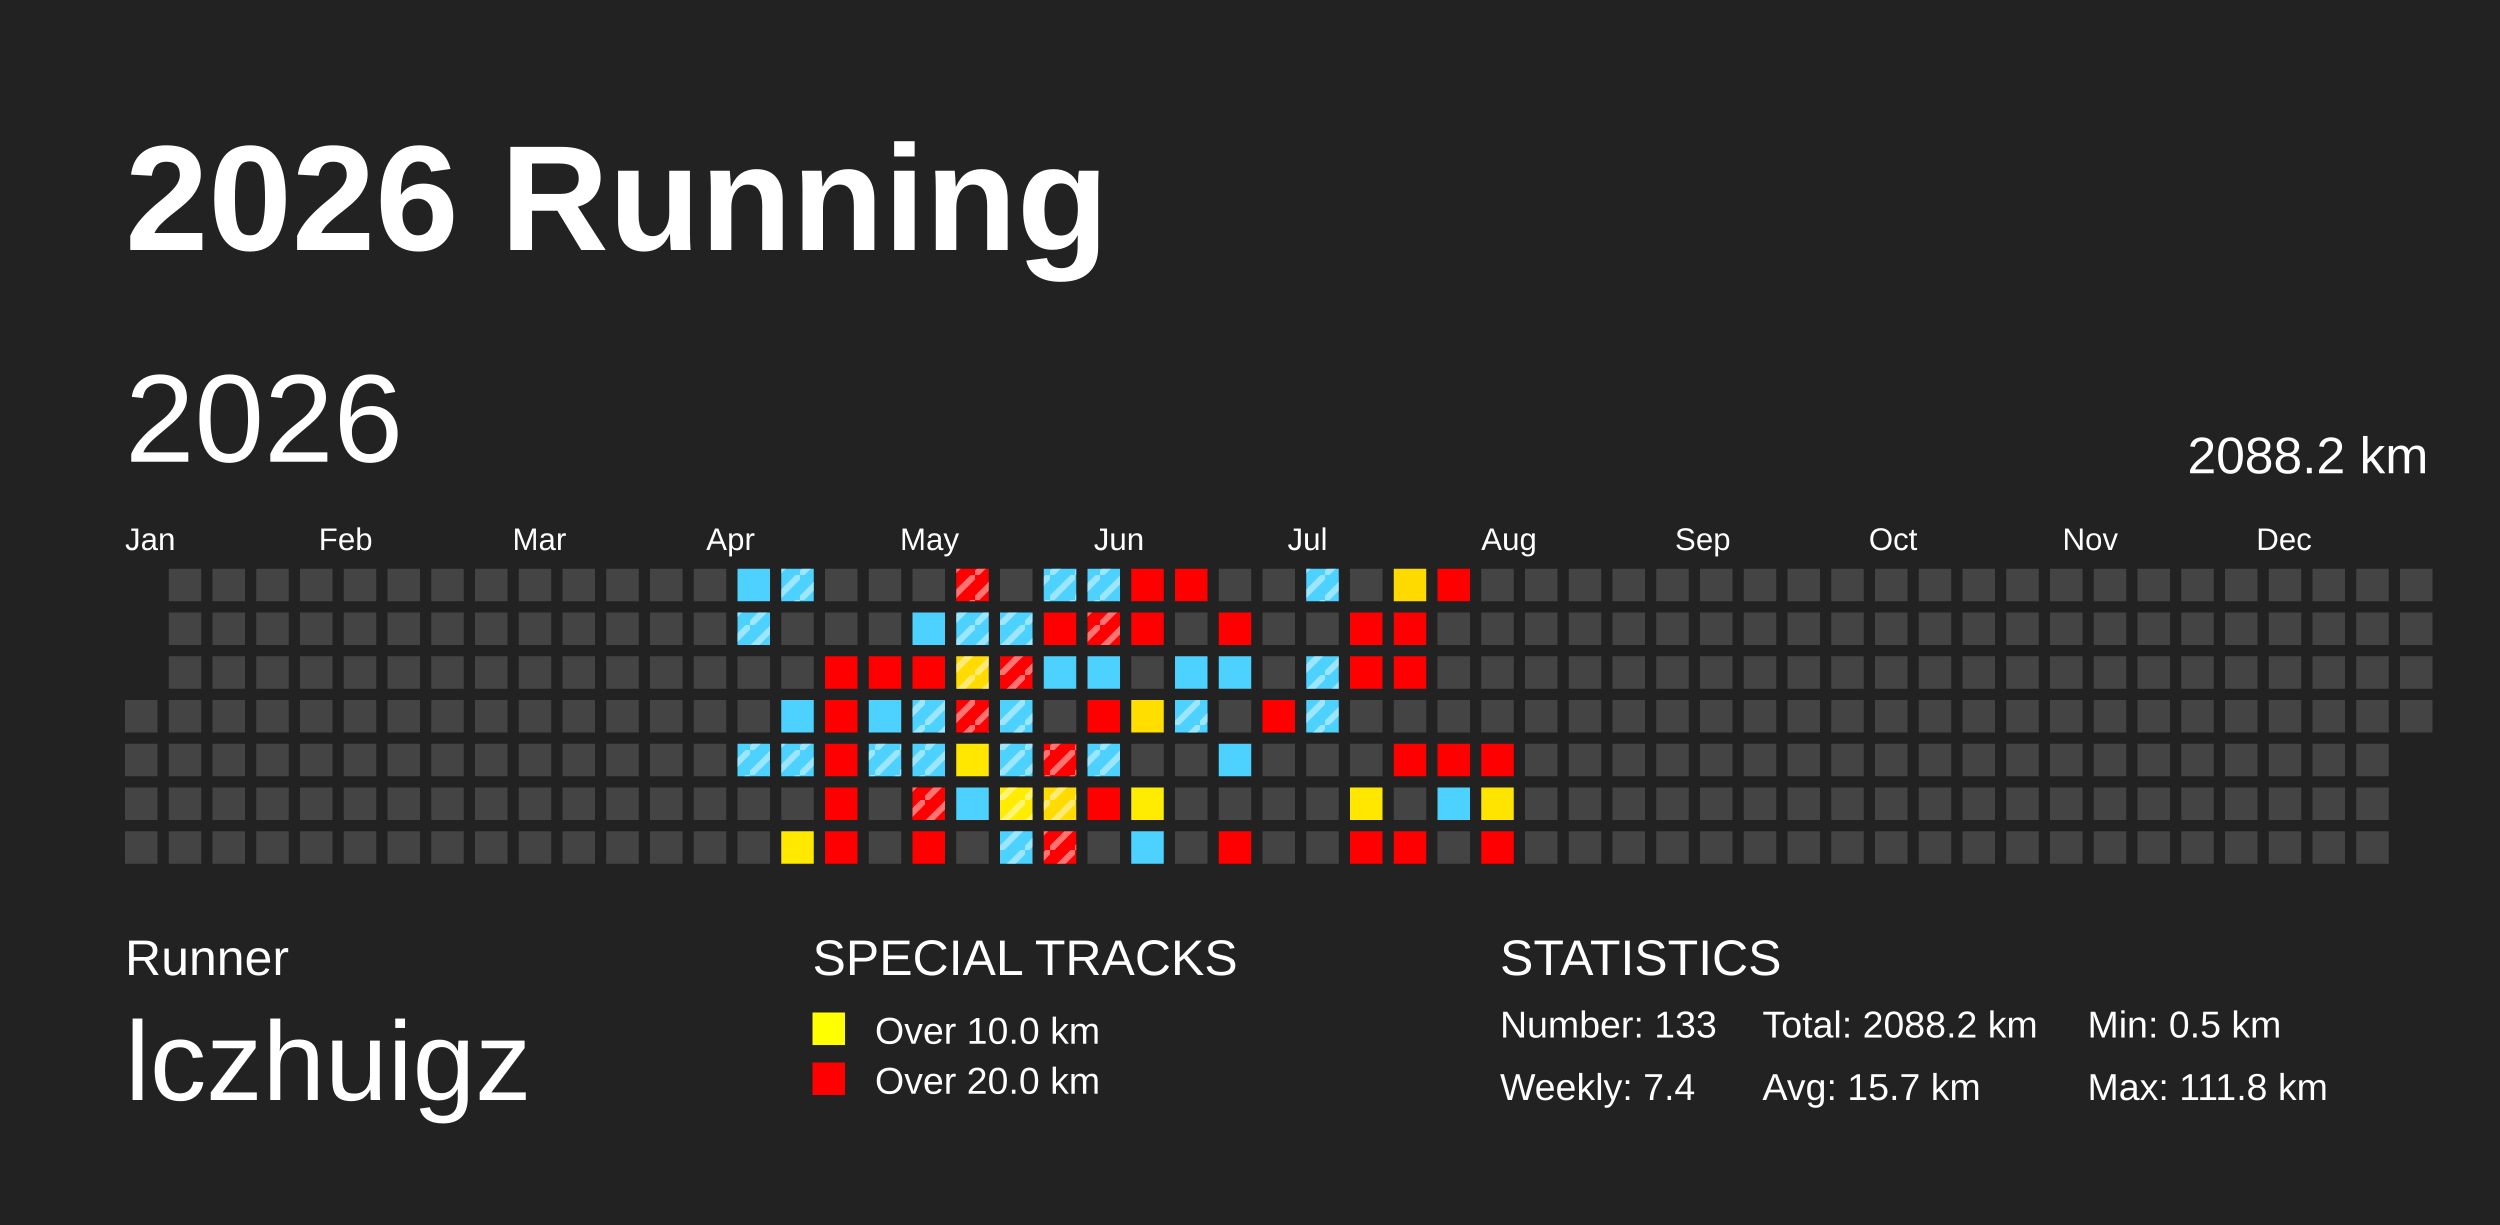
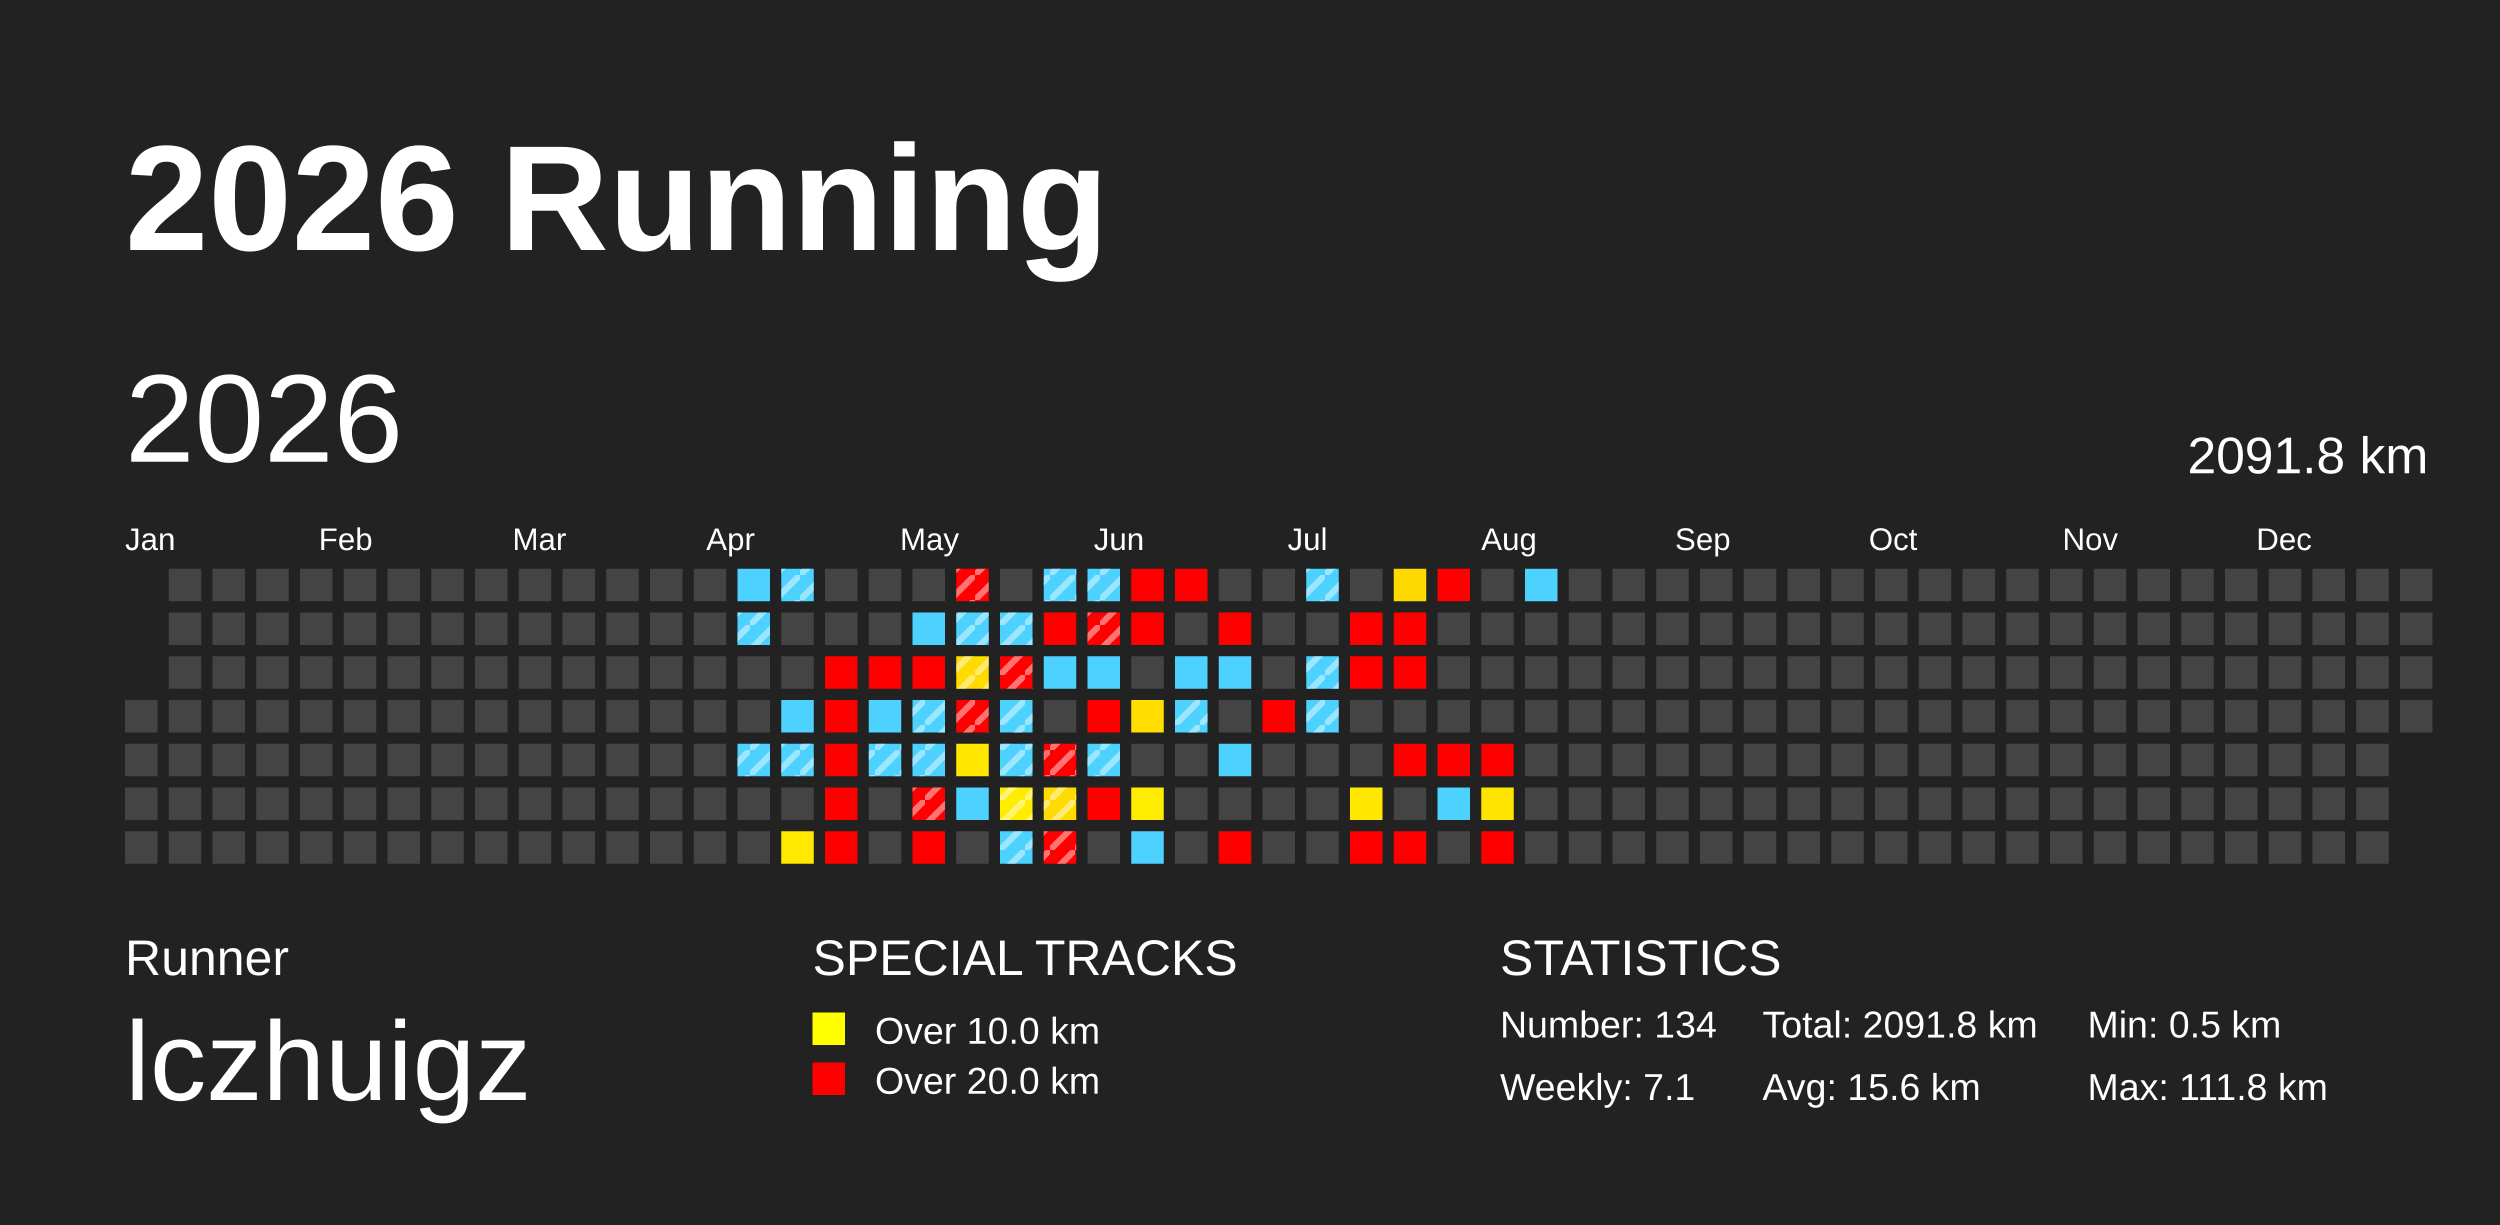
<svg xmlns="http://www.w3.org/2000/svg" baseProfile="full" height="98mm" version="1.1" viewBox="0,0,200,98" width="200mm">
  <defs>
    <pattern height="2" id="indoor-stripe" patternUnits="userSpaceOnUse" width="2">
      <line stroke="white" stroke-opacity="0.45" stroke-width="0.5" x1="0" x2="2" y1="2" y2="0" />
    </pattern>
  </defs>
  <rect fill="#222222" height="98" width="200" x="0" y="0" />
  <text fill="#FFFFFF" style="font-size:12px; font-family:Arial; font-weight:bold;" x="10" y="20">2026 Running</text>
  <text fill="#FFFFFF" style="font-size:4px; font-family:Arial" x="10" y="78">Runner</text>
  <text fill="#FFFFFF" style="font-size:9px; font-family:Arial" x="10" y="88">lczhuigz</text>
  <text fill="#FFFFFF" style="font-size:4px; font-family:Arial" x="65" y="78">SPECIAL TRACKS</text>
  <rect fill="yellow" height="2.6" width="2.6" x="65" y="81" />
  <text fill="#FFFFFF" style="font-size:3px; font-family:Arial" x="70" y="83.5">Over 10.0 km</text>
  <rect fill="red" height="2.6" width="2.6" x="65" y="85" />
  <text fill="#FFFFFF" style="font-size:3px; font-family:Arial" x="70" y="87.5">Over 20.0 km</text>
  <text fill="#FFFFFF" style="font-size:4px; font-family:Arial" x="120" y="78">STATISTICS</text>
-   <text fill="#FFFFFF" style="font-size:3px; font-family:Arial" x="120" y="83">Number: 133</text>
-   <text fill="#FFFFFF" style="font-size:3px; font-family:Arial" x="120" y="88">Weekly: 7.4</text>
-   <text fill="#FFFFFF" style="font-size:3px; font-family:Arial" x="141" y="83">Total: 2088.2 km</text>
-   <text fill="#FFFFFF" style="font-size:3px; font-family:Arial" x="141" y="88">Avg: 15.7 km</text>
+   <text fill="#FFFFFF" style="font-size:3px; font-family:Arial" x="120" y="83">Number: 134</text>
+   <text fill="#FFFFFF" style="font-size:3px; font-family:Arial" x="120" y="88">Weekly: 7.1</text>
+   <text fill="#FFFFFF" style="font-size:3px; font-family:Arial" x="141" y="83">Total: 2091.8 km</text>
+   <text fill="#FFFFFF" style="font-size:3px; font-family:Arial" x="141" y="88">Avg: 15.6 km</text>
  <text fill="#FFFFFF" style="font-size:3px; font-family:Arial" x="167" y="83">Min: 0.5 km</text>
  <text fill="#FFFFFF" style="font-size:3px; font-family:Arial" x="167" y="88">Max: 111.8 km</text>
  <text dominant-baseline="hanging" fill="#FFFFFF" style="font-size:10.0px; font-family:Arial;" x="10" y="30">2026</text>
-   <text dominant-baseline="hanging" fill="#FFFFFF" style="font-size:4.125px; font-family:Arial;" x="175" y="35">2088.2 km</text>
+   <text dominant-baseline="hanging" fill="#FFFFFF" style="font-size:4.125px; font-family:Arial;" x="175" y="35">2091.8 km</text>
  <text fill="#FFFFFF" style="font-size:2.5px; font-family:Arial" x="10.0" y="44">Jan</text>
  <text fill="#FFFFFF" style="font-size:2.5px; font-family:Arial" x="25.5" y="44">Feb</text>
  <text fill="#FFFFFF" style="font-size:2.5px; font-family:Arial" x="41.0" y="44">Mar</text>
  <text fill="#FFFFFF" style="font-size:2.5px; font-family:Arial" x="56.5" y="44">Apr</text>
  <text fill="#FFFFFF" style="font-size:2.5px; font-family:Arial" x="72.0" y="44">May</text>
  <text fill="#FFFFFF" style="font-size:2.5px; font-family:Arial" x="87.5" y="44">Jun</text>
  <text fill="#FFFFFF" style="font-size:2.5px; font-family:Arial" x="103.0" y="44">Jul</text>
  <text fill="#FFFFFF" style="font-size:2.5px; font-family:Arial" x="118.5" y="44">Aug</text>
  <text fill="#FFFFFF" style="font-size:2.5px; font-family:Arial" x="134.0" y="44">Sep</text>
  <text fill="#FFFFFF" style="font-size:2.5px; font-family:Arial" x="149.5" y="44">Oct</text>
  <text fill="#FFFFFF" style="font-size:2.5px; font-family:Arial" x="165.0" y="44">Nov</text>
  <text fill="#FFFFFF" style="font-size:2.5px; font-family:Arial" x="180.5" y="44">Dec</text>
  <rect fill="#444444" height="2.6" width="2.6" x="10.0" y="56.0" />
  <rect fill="#444444" height="2.6" width="2.6" x="10.0" y="59.5" />
  <rect fill="#444444" height="2.6" width="2.6" x="10.0" y="63.0" />
  <rect fill="#444444" height="2.6" width="2.6" x="10.0" y="66.5" />
  <rect fill="#444444" height="2.6" width="2.6" x="13.5" y="45.5" />
  <rect fill="#444444" height="2.6" width="2.6" x="13.5" y="49.0" />
  <rect fill="#444444" height="2.6" width="2.6" x="13.5" y="52.5" />
  <rect fill="#444444" height="2.6" width="2.6" x="13.5" y="56.0" />
  <rect fill="#444444" height="2.6" width="2.6" x="13.5" y="59.5" />
  <rect fill="#444444" height="2.6" width="2.6" x="13.5" y="63.0" />
  <rect fill="#444444" height="2.6" width="2.6" x="13.5" y="66.5" />
  <rect fill="#444444" height="2.6" width="2.6" x="17.0" y="45.5" />
  <rect fill="#444444" height="2.6" width="2.6" x="17.0" y="49.0" />
  <rect fill="#444444" height="2.6" width="2.6" x="17.0" y="52.5" />
  <rect fill="#444444" height="2.6" width="2.6" x="17.0" y="56.0" />
  <rect fill="#444444" height="2.6" width="2.6" x="17.0" y="59.5" />
  <rect fill="#444444" height="2.6" width="2.6" x="17.0" y="63.0" />
  <rect fill="#444444" height="2.6" width="2.6" x="17.0" y="66.5" />
  <rect fill="#444444" height="2.6" width="2.6" x="20.5" y="45.5" />
  <rect fill="#444444" height="2.6" width="2.6" x="20.5" y="49.0" />
  <rect fill="#444444" height="2.6" width="2.6" x="20.5" y="52.5" />
  <rect fill="#444444" height="2.6" width="2.6" x="20.5" y="56.0" />
  <rect fill="#444444" height="2.6" width="2.6" x="20.5" y="59.5" />
  <rect fill="#444444" height="2.6" width="2.6" x="20.5" y="63.0" />
  <rect fill="#444444" height="2.6" width="2.6" x="20.5" y="66.5" />
  <rect fill="#444444" height="2.6" width="2.6" x="24.0" y="45.5" />
  <rect fill="#444444" height="2.6" width="2.6" x="24.0" y="49.0" />
  <rect fill="#444444" height="2.6" width="2.6" x="24.0" y="52.5" />
  <rect fill="#444444" height="2.6" width="2.6" x="24.0" y="56.0" />
  <rect fill="#444444" height="2.6" width="2.6" x="24.0" y="59.5" />
  <rect fill="#444444" height="2.6" width="2.6" x="24.0" y="63.0" />
  <rect fill="#444444" height="2.6" width="2.6" x="24.0" y="66.5" />
  <rect fill="#444444" height="2.6" width="2.6" x="27.5" y="45.5" />
  <rect fill="#444444" height="2.6" width="2.6" x="27.5" y="49.0" />
  <rect fill="#444444" height="2.6" width="2.6" x="27.5" y="52.5" />
  <rect fill="#444444" height="2.6" width="2.6" x="27.5" y="56.0" />
  <rect fill="#444444" height="2.6" width="2.6" x="27.5" y="59.5" />
  <rect fill="#444444" height="2.6" width="2.6" x="27.5" y="63.0" />
  <rect fill="#444444" height="2.6" width="2.6" x="27.5" y="66.5" />
  <rect fill="#444444" height="2.6" width="2.6" x="31.0" y="45.5" />
  <rect fill="#444444" height="2.6" width="2.6" x="31.0" y="49.0" />
  <rect fill="#444444" height="2.6" width="2.6" x="31.0" y="52.5" />
  <rect fill="#444444" height="2.6" width="2.6" x="31.0" y="56.0" />
  <rect fill="#444444" height="2.6" width="2.6" x="31.0" y="59.5" />
  <rect fill="#444444" height="2.6" width="2.6" x="31.0" y="63.0" />
  <rect fill="#444444" height="2.6" width="2.6" x="31.0" y="66.5" />
  <rect fill="#444444" height="2.6" width="2.6" x="34.5" y="45.5" />
  <rect fill="#444444" height="2.6" width="2.6" x="34.5" y="49.0" />
  <rect fill="#444444" height="2.6" width="2.6" x="34.5" y="52.5" />
  <rect fill="#444444" height="2.6" width="2.6" x="34.5" y="56.0" />
  <rect fill="#444444" height="2.6" width="2.6" x="34.5" y="59.5" />
  <rect fill="#444444" height="2.6" width="2.6" x="34.5" y="63.0" />
  <rect fill="#444444" height="2.6" width="2.6" x="34.5" y="66.5" />
  <rect fill="#444444" height="2.6" width="2.6" x="38.0" y="45.5" />
  <rect fill="#444444" height="2.6" width="2.6" x="38.0" y="49.0" />
  <rect fill="#444444" height="2.6" width="2.6" x="38.0" y="52.5" />
  <rect fill="#444444" height="2.6" width="2.6" x="38.0" y="56.0" />
  <rect fill="#444444" height="2.6" width="2.6" x="38.0" y="59.5" />
  <rect fill="#444444" height="2.6" width="2.6" x="38.0" y="63.0" />
  <rect fill="#444444" height="2.6" width="2.6" x="38.0" y="66.5" />
  <rect fill="#444444" height="2.6" width="2.6" x="41.5" y="45.5" />
  <rect fill="#444444" height="2.6" width="2.6" x="41.5" y="49.0" />
  <rect fill="#444444" height="2.6" width="2.6" x="41.5" y="52.5" />
  <rect fill="#444444" height="2.6" width="2.6" x="41.5" y="56.0" />
  <rect fill="#444444" height="2.6" width="2.6" x="41.5" y="59.5" />
  <rect fill="#444444" height="2.6" width="2.6" x="41.5" y="63.0" />
  <rect fill="#444444" height="2.6" width="2.6" x="41.5" y="66.5" />
  <rect fill="#444444" height="2.6" width="2.6" x="45.0" y="45.5" />
  <rect fill="#444444" height="2.6" width="2.6" x="45.0" y="49.0" />
  <rect fill="#444444" height="2.6" width="2.6" x="45.0" y="52.5" />
  <rect fill="#444444" height="2.6" width="2.6" x="45.0" y="56.0" />
  <rect fill="#444444" height="2.6" width="2.6" x="45.0" y="59.5" />
  <rect fill="#444444" height="2.6" width="2.6" x="45.0" y="63.0" />
  <rect fill="#444444" height="2.6" width="2.6" x="45.0" y="66.5" />
  <rect fill="#444444" height="2.6" width="2.6" x="48.5" y="45.5" />
  <rect fill="#444444" height="2.6" width="2.6" x="48.5" y="49.0" />
  <rect fill="#444444" height="2.6" width="2.6" x="48.5" y="52.5" />
  <rect fill="#444444" height="2.6" width="2.6" x="48.5" y="56.0" />
  <rect fill="#444444" height="2.6" width="2.6" x="48.5" y="59.5" />
  <rect fill="#444444" height="2.6" width="2.6" x="48.5" y="63.0" />
  <rect fill="#444444" height="2.6" width="2.6" x="48.5" y="66.5" />
  <rect fill="#444444" height="2.6" width="2.6" x="52.0" y="45.5" />
  <rect fill="#444444" height="2.6" width="2.6" x="52.0" y="49.0" />
  <rect fill="#444444" height="2.6" width="2.6" x="52.0" y="52.5" />
  <rect fill="#444444" height="2.6" width="2.6" x="52.0" y="56.0" />
  <rect fill="#444444" height="2.6" width="2.6" x="52.0" y="59.5" />
  <rect fill="#444444" height="2.6" width="2.6" x="52.0" y="63.0" />
  <rect fill="#444444" height="2.6" width="2.6" x="52.0" y="66.5" />
  <rect fill="#444444" height="2.6" width="2.6" x="55.5" y="45.5" />
  <rect fill="#444444" height="2.6" width="2.6" x="55.5" y="49.0" />
  <rect fill="#444444" height="2.6" width="2.6" x="55.5" y="52.5" />
  <rect fill="#444444" height="2.6" width="2.6" x="55.5" y="56.0" />
  <rect fill="#444444" height="2.6" width="2.6" x="55.5" y="59.5" />
  <rect fill="#444444" height="2.6" width="2.6" x="55.5" y="63.0" />
  <rect fill="#444444" height="2.6" width="2.6" x="55.5" y="66.5" />
  <rect fill="#4dd2ff" height="2.6" width="2.6" x="59.0" y="45.5" />
  <rect fill="#4dd2ff" height="2.6" width="2.6" x="59.0" y="49.0" />
  <rect fill="url(#indoor-stripe)" height="2.6" style="pointer-events: none;" width="2.6" x="59.0" y="49.0" />
  <rect fill="#444444" height="2.6" width="2.6" x="59.0" y="52.5" />
  <rect fill="#444444" height="2.6" width="2.6" x="59.0" y="56.0" />
  <rect fill="#4dd2ff" height="2.6" width="2.6" x="59.0" y="59.5" />
  <rect fill="url(#indoor-stripe)" height="2.6" style="pointer-events: none;" width="2.6" x="59.0" y="59.5" />
  <rect fill="#444444" height="2.6" width="2.6" x="59.0" y="63.0" />
  <rect fill="#444444" height="2.6" width="2.6" x="59.0" y="66.5" />
  <rect fill="#4dd2ff" height="2.6" width="2.6" x="62.5" y="45.5" />
  <rect fill="url(#indoor-stripe)" height="2.6" style="pointer-events: none;" width="2.6" x="62.5" y="45.5" />
  <rect fill="#444444" height="2.6" width="2.6" x="62.5" y="49.0" />
  <rect fill="#444444" height="2.6" width="2.6" x="62.5" y="52.5" />
  <rect fill="#4dd2ff" height="2.6" width="2.6" x="62.5" y="56.0" />
  <rect fill="#4dd2ff" height="2.6" width="2.6" x="62.5" y="59.5" />
  <rect fill="url(#indoor-stripe)" height="2.6" style="pointer-events: none;" width="2.6" x="62.5" y="59.5" />
  <rect fill="#444444" height="2.6" width="2.6" x="62.5" y="63.0" />
  <rect fill="#ffe900" height="2.6" width="2.6" x="62.5" y="66.5" />
  <rect fill="#444444" height="2.6" width="2.6" x="66.0" y="45.5" />
  <rect fill="#444444" height="2.6" width="2.6" x="66.0" y="49.0" />
  <rect fill="red" height="2.6" width="2.6" x="66.0" y="52.5" />
  <rect fill="red" height="2.6" width="2.6" x="66.0" y="56.0" />
  <rect fill="red" height="2.6" width="2.6" x="66.0" y="59.5" />
  <rect fill="red" height="2.6" width="2.6" x="66.0" y="63.0" />
  <rect fill="red" height="2.6" width="2.6" x="66.0" y="66.5" />
  <rect fill="#444444" height="2.6" width="2.6" x="69.5" y="45.5" />
  <rect fill="#444444" height="2.6" width="2.6" x="69.5" y="49.0" />
  <rect fill="red" height="2.6" width="2.6" x="69.5" y="52.5" />
  <rect fill="#4dd2ff" height="2.6" width="2.6" x="69.5" y="56.0" />
  <rect fill="#4dd2ff" height="2.6" width="2.6" x="69.5" y="59.5" />
  <rect fill="url(#indoor-stripe)" height="2.6" style="pointer-events: none;" width="2.6" x="69.5" y="59.5" />
  <rect fill="#444444" height="2.6" width="2.6" x="69.5" y="63.0" />
  <rect fill="#444444" height="2.6" width="2.6" x="69.5" y="66.5" />
  <rect fill="#444444" height="2.6" width="2.6" x="73.0" y="45.5" />
  <rect fill="#4dd2ff" height="2.6" width="2.6" x="73.0" y="49.0" />
  <rect fill="red" height="2.6" width="2.6" x="73.0" y="52.5" />
  <rect fill="#4dd2ff" height="2.6" width="2.6" x="73.0" y="56.0" />
  <rect fill="url(#indoor-stripe)" height="2.6" style="pointer-events: none;" width="2.6" x="73.0" y="56.0" />
  <rect fill="#4dd2ff" height="2.6" width="2.6" x="73.0" y="59.5" />
  <rect fill="url(#indoor-stripe)" height="2.6" style="pointer-events: none;" width="2.6" x="73.0" y="59.5" />
  <rect fill="red" height="2.6" width="2.6" x="73.0" y="63.0" />
  <rect fill="url(#indoor-stripe)" height="2.6" style="pointer-events: none;" width="2.6" x="73.0" y="63.0" />
  <rect fill="red" height="2.6" width="2.6" x="73.0" y="66.5" />
  <rect fill="red" height="2.6" width="2.6" x="76.5" y="45.5" />
  <rect fill="url(#indoor-stripe)" height="2.6" style="pointer-events: none;" width="2.6" x="76.5" y="45.5" />
  <rect fill="#4dd2ff" height="2.6" width="2.6" x="76.5" y="49.0" />
  <rect fill="url(#indoor-stripe)" height="2.6" style="pointer-events: none;" width="2.6" x="76.5" y="49.0" />
  <rect fill="#ffdb00" height="2.6" width="2.6" x="76.5" y="52.5" />
  <rect fill="url(#indoor-stripe)" height="2.6" style="pointer-events: none;" width="2.6" x="76.5" y="52.5" />
  <rect fill="red" height="2.6" width="2.6" x="76.5" y="56.0" />
  <rect fill="url(#indoor-stripe)" height="2.6" style="pointer-events: none;" width="2.6" x="76.5" y="56.0" />
  <rect fill="#ffe700" height="2.6" width="2.6" x="76.5" y="59.5" />
  <rect fill="#4dd2ff" height="2.6" width="2.6" x="76.5" y="63.0" />
  <rect fill="#444444" height="2.6" width="2.6" x="76.5" y="66.5" />
  <rect fill="#444444" height="2.6" width="2.6" x="80.0" y="45.5" />
  <rect fill="#4dd2ff" height="2.6" width="2.6" x="80.0" y="49.0" />
  <rect fill="url(#indoor-stripe)" height="2.6" style="pointer-events: none;" width="2.6" x="80.0" y="49.0" />
  <rect fill="red" height="2.6" width="2.6" x="80.0" y="52.5" />
  <rect fill="url(#indoor-stripe)" height="2.6" style="pointer-events: none;" width="2.6" x="80.0" y="52.5" />
  <rect fill="#4dd2ff" height="2.6" width="2.6" x="80.0" y="56.0" />
  <rect fill="url(#indoor-stripe)" height="2.6" style="pointer-events: none;" width="2.6" x="80.0" y="56.0" />
  <rect fill="#4dd2ff" height="2.6" width="2.6" x="80.0" y="59.5" />
  <rect fill="url(#indoor-stripe)" height="2.6" style="pointer-events: none;" width="2.6" x="80.0" y="59.5" />
  <rect fill="#ffec00" height="2.6" width="2.6" x="80.0" y="63.0" />
  <rect fill="url(#indoor-stripe)" height="2.6" style="pointer-events: none;" width="2.6" x="80.0" y="63.0" />
  <rect fill="#4dd2ff" height="2.6" width="2.6" x="80.0" y="66.5" />
  <rect fill="url(#indoor-stripe)" height="2.6" style="pointer-events: none;" width="2.6" x="80.0" y="66.5" />
  <rect fill="#4dd2ff" height="2.6" width="2.6" x="83.5" y="45.5" />
  <rect fill="url(#indoor-stripe)" height="2.6" style="pointer-events: none;" width="2.6" x="83.5" y="45.5" />
  <rect fill="red" height="2.6" width="2.6" x="83.5" y="49.0" />
  <rect fill="#4dd2ff" height="2.6" width="2.6" x="83.5" y="52.5" />
  <rect fill="#444444" height="2.6" width="2.6" x="83.5" y="56.0" />
  <rect fill="red" height="2.6" width="2.6" x="83.5" y="59.5" />
  <rect fill="url(#indoor-stripe)" height="2.6" style="pointer-events: none;" width="2.6" x="83.5" y="59.5" />
  <rect fill="#ffdb00" height="2.6" width="2.6" x="83.5" y="63.0" />
  <rect fill="url(#indoor-stripe)" height="2.6" style="pointer-events: none;" width="2.6" x="83.5" y="63.0" />
  <rect fill="red" height="2.6" width="2.6" x="83.5" y="66.5" />
  <rect fill="url(#indoor-stripe)" height="2.6" style="pointer-events: none;" width="2.6" x="83.5" y="66.5" />
  <rect fill="#4dd2ff" height="2.6" width="2.6" x="87.0" y="45.5" />
  <rect fill="url(#indoor-stripe)" height="2.6" style="pointer-events: none;" width="2.6" x="87.0" y="45.5" />
  <rect fill="red" height="2.6" width="2.6" x="87.0" y="49.0" />
  <rect fill="url(#indoor-stripe)" height="2.6" style="pointer-events: none;" width="2.6" x="87.0" y="49.0" />
  <rect fill="#4dd2ff" height="2.6" width="2.6" x="87.0" y="52.5" />
  <rect fill="red" height="2.6" width="2.6" x="87.0" y="56.0" />
  <rect fill="#4dd2ff" height="2.6" width="2.6" x="87.0" y="59.5" />
  <rect fill="url(#indoor-stripe)" height="2.6" style="pointer-events: none;" width="2.6" x="87.0" y="59.5" />
  <rect fill="red" height="2.6" width="2.6" x="87.0" y="63.0" />
  <rect fill="#444444" height="2.6" width="2.6" x="87.0" y="66.5" />
  <rect fill="red" height="2.6" width="2.6" x="90.5" y="45.5" />
  <rect fill="red" height="2.6" width="2.6" x="90.5" y="49.0" />
  <rect fill="#444444" height="2.6" width="2.6" x="90.5" y="52.5" />
  <rect fill="#ffde00" height="2.6" width="2.6" x="90.5" y="56.0" />
  <rect fill="#444444" height="2.6" width="2.6" x="90.5" y="59.5" />
  <rect fill="#ffec00" height="2.6" width="2.6" x="90.5" y="63.0" />
  <rect fill="#4dd2ff" height="2.6" width="2.6" x="90.5" y="66.5" />
  <rect fill="red" height="2.6" width="2.6" x="94.0" y="45.5" />
  <rect fill="#444444" height="2.6" width="2.6" x="94.0" y="49.0" />
  <rect fill="#4dd2ff" height="2.6" width="2.6" x="94.0" y="52.5" />
  <rect fill="#4dd2ff" height="2.6" width="2.6" x="94.0" y="56.0" />
  <rect fill="url(#indoor-stripe)" height="2.6" style="pointer-events: none;" width="2.6" x="94.0" y="56.0" />
  <rect fill="#444444" height="2.6" width="2.6" x="94.0" y="59.5" />
  <rect fill="#444444" height="2.6" width="2.6" x="94.0" y="63.0" />
  <rect fill="#444444" height="2.6" width="2.6" x="94.0" y="66.5" />
  <rect fill="#444444" height="2.6" width="2.6" x="97.5" y="45.5" />
  <rect fill="red" height="2.6" width="2.6" x="97.5" y="49.0" />
  <rect fill="#4dd2ff" height="2.6" width="2.6" x="97.5" y="52.5" />
  <rect fill="#444444" height="2.6" width="2.6" x="97.5" y="56.0" />
  <rect fill="#4dd2ff" height="2.6" width="2.6" x="97.5" y="59.5" />
  <rect fill="#444444" height="2.6" width="2.6" x="97.5" y="63.0" />
  <rect fill="red" height="2.6" width="2.6" x="97.5" y="66.5" />
  <rect fill="#444444" height="2.6" width="2.6" x="101.0" y="45.5" />
  <rect fill="#444444" height="2.6" width="2.6" x="101.0" y="49.0" />
  <rect fill="#444444" height="2.6" width="2.6" x="101.0" y="52.5" />
  <rect fill="red" height="2.6" width="2.6" x="101.0" y="56.0" />
  <rect fill="#444444" height="2.6" width="2.6" x="101.0" y="59.5" />
  <rect fill="#444444" height="2.6" width="2.6" x="101.0" y="63.0" />
  <rect fill="#444444" height="2.6" width="2.6" x="101.0" y="66.5" />
  <rect fill="#4dd2ff" height="2.6" width="2.6" x="104.5" y="45.5" />
  <rect fill="url(#indoor-stripe)" height="2.6" style="pointer-events: none;" width="2.6" x="104.5" y="45.5" />
  <rect fill="#444444" height="2.6" width="2.6" x="104.5" y="49.0" />
  <rect fill="#4dd2ff" height="2.6" width="2.6" x="104.5" y="52.5" />
  <rect fill="url(#indoor-stripe)" height="2.6" style="pointer-events: none;" width="2.6" x="104.5" y="52.5" />
  <rect fill="#4dd2ff" height="2.6" width="2.6" x="104.5" y="56.0" />
  <rect fill="url(#indoor-stripe)" height="2.6" style="pointer-events: none;" width="2.6" x="104.5" y="56.0" />
  <rect fill="#444444" height="2.6" width="2.6" x="104.5" y="59.5" />
  <rect fill="#444444" height="2.6" width="2.6" x="104.5" y="63.0" />
  <rect fill="#444444" height="2.6" width="2.6" x="104.5" y="66.5" />
  <rect fill="#444444" height="2.6" width="2.6" x="108.0" y="45.5" />
  <rect fill="red" height="2.6" width="2.6" x="108.0" y="49.0" />
  <rect fill="red" height="2.6" width="2.6" x="108.0" y="52.5" />
  <rect fill="#444444" height="2.6" width="2.6" x="108.0" y="56.0" />
  <rect fill="#444444" height="2.6" width="2.6" x="108.0" y="59.5" />
  <rect fill="#ffe700" height="2.6" width="2.6" x="108.0" y="63.0" />
  <rect fill="red" height="2.6" width="2.6" x="108.0" y="66.5" />
  <rect fill="#ffda00" height="2.6" width="2.6" x="111.5" y="45.5" />
  <rect fill="red" height="2.6" width="2.6" x="111.5" y="49.0" />
  <rect fill="red" height="2.6" width="2.6" x="111.5" y="52.5" />
  <rect fill="#444444" height="2.6" width="2.6" x="111.5" y="56.0" />
  <rect fill="red" height="2.6" width="2.6" x="111.5" y="59.5" />
  <rect fill="#444444" height="2.6" width="2.6" x="111.5" y="63.0" />
  <rect fill="red" height="2.6" width="2.6" x="111.5" y="66.5" />
  <rect fill="red" height="2.6" width="2.6" x="115.0" y="45.5" />
  <rect fill="#444444" height="2.6" width="2.6" x="115.0" y="49.0" />
  <rect fill="#444444" height="2.6" width="2.6" x="115.0" y="52.5" />
  <rect fill="#444444" height="2.6" width="2.6" x="115.0" y="56.0" />
  <rect fill="red" height="2.6" width="2.6" x="115.0" y="59.5" />
  <rect fill="#4dd2ff" height="2.6" width="2.6" x="115.0" y="63.0" />
  <rect fill="#444444" height="2.6" width="2.6" x="115.0" y="66.5" />
  <rect fill="#444444" height="2.6" width="2.6" x="118.5" y="45.5" />
  <rect fill="#444444" height="2.6" width="2.6" x="118.5" y="49.0" />
  <rect fill="#444444" height="2.6" width="2.6" x="118.5" y="52.5" />
  <rect fill="#444444" height="2.6" width="2.6" x="118.5" y="56.0" />
  <rect fill="red" height="2.6" width="2.6" x="118.5" y="59.5" />
  <rect fill="#ffe400" height="2.6" width="2.6" x="118.5" y="63.0" />
  <rect fill="red" height="2.6" width="2.6" x="118.5" y="66.5" />
-   <rect fill="#444444" height="2.6" width="2.6" x="122.0" y="45.5" />
+   <rect fill="#4dd2ff" height="2.6" width="2.6" x="122.0" y="45.5" />
  <rect fill="#444444" height="2.6" width="2.6" x="122.0" y="49.0" />
  <rect fill="#444444" height="2.6" width="2.6" x="122.0" y="52.5" />
  <rect fill="#444444" height="2.6" width="2.6" x="122.0" y="56.0" />
  <rect fill="#444444" height="2.6" width="2.6" x="122.0" y="59.5" />
  <rect fill="#444444" height="2.6" width="2.6" x="122.0" y="63.0" />
  <rect fill="#444444" height="2.6" width="2.6" x="122.0" y="66.5" />
  <rect fill="#444444" height="2.6" width="2.6" x="125.5" y="45.5" />
  <rect fill="#444444" height="2.6" width="2.6" x="125.5" y="49.0" />
  <rect fill="#444444" height="2.6" width="2.6" x="125.5" y="52.5" />
  <rect fill="#444444" height="2.6" width="2.6" x="125.5" y="56.0" />
  <rect fill="#444444" height="2.6" width="2.6" x="125.5" y="59.5" />
  <rect fill="#444444" height="2.6" width="2.6" x="125.5" y="63.0" />
  <rect fill="#444444" height="2.6" width="2.6" x="125.5" y="66.5" />
  <rect fill="#444444" height="2.6" width="2.6" x="129.0" y="45.5" />
  <rect fill="#444444" height="2.6" width="2.6" x="129.0" y="49.0" />
  <rect fill="#444444" height="2.6" width="2.6" x="129.0" y="52.5" />
  <rect fill="#444444" height="2.6" width="2.6" x="129.0" y="56.0" />
  <rect fill="#444444" height="2.6" width="2.6" x="129.0" y="59.5" />
  <rect fill="#444444" height="2.6" width="2.6" x="129.0" y="63.0" />
  <rect fill="#444444" height="2.6" width="2.6" x="129.0" y="66.5" />
  <rect fill="#444444" height="2.6" width="2.6" x="132.5" y="45.5" />
  <rect fill="#444444" height="2.6" width="2.6" x="132.5" y="49.0" />
  <rect fill="#444444" height="2.6" width="2.6" x="132.5" y="52.5" />
  <rect fill="#444444" height="2.6" width="2.6" x="132.5" y="56.0" />
  <rect fill="#444444" height="2.6" width="2.6" x="132.5" y="59.5" />
  <rect fill="#444444" height="2.6" width="2.6" x="132.5" y="63.0" />
  <rect fill="#444444" height="2.6" width="2.6" x="132.5" y="66.5" />
  <rect fill="#444444" height="2.6" width="2.6" x="136.0" y="45.5" />
  <rect fill="#444444" height="2.6" width="2.6" x="136.0" y="49.0" />
  <rect fill="#444444" height="2.6" width="2.6" x="136.0" y="52.5" />
  <rect fill="#444444" height="2.6" width="2.6" x="136.0" y="56.0" />
  <rect fill="#444444" height="2.6" width="2.6" x="136.0" y="59.5" />
  <rect fill="#444444" height="2.6" width="2.6" x="136.0" y="63.0" />
  <rect fill="#444444" height="2.6" width="2.6" x="136.0" y="66.5" />
  <rect fill="#444444" height="2.6" width="2.6" x="139.5" y="45.5" />
  <rect fill="#444444" height="2.6" width="2.6" x="139.5" y="49.0" />
  <rect fill="#444444" height="2.6" width="2.6" x="139.5" y="52.5" />
  <rect fill="#444444" height="2.6" width="2.6" x="139.5" y="56.0" />
  <rect fill="#444444" height="2.6" width="2.6" x="139.5" y="59.5" />
  <rect fill="#444444" height="2.6" width="2.6" x="139.5" y="63.0" />
  <rect fill="#444444" height="2.6" width="2.6" x="139.5" y="66.5" />
  <rect fill="#444444" height="2.6" width="2.6" x="143.0" y="45.5" />
  <rect fill="#444444" height="2.6" width="2.6" x="143.0" y="49.0" />
  <rect fill="#444444" height="2.6" width="2.6" x="143.0" y="52.5" />
  <rect fill="#444444" height="2.6" width="2.6" x="143.0" y="56.0" />
  <rect fill="#444444" height="2.6" width="2.6" x="143.0" y="59.5" />
  <rect fill="#444444" height="2.6" width="2.6" x="143.0" y="63.0" />
  <rect fill="#444444" height="2.6" width="2.6" x="143.0" y="66.5" />
  <rect fill="#444444" height="2.6" width="2.6" x="146.5" y="45.5" />
  <rect fill="#444444" height="2.6" width="2.6" x="146.5" y="49.0" />
  <rect fill="#444444" height="2.6" width="2.6" x="146.5" y="52.5" />
  <rect fill="#444444" height="2.6" width="2.6" x="146.5" y="56.0" />
  <rect fill="#444444" height="2.6" width="2.6" x="146.5" y="59.5" />
  <rect fill="#444444" height="2.6" width="2.6" x="146.5" y="63.0" />
  <rect fill="#444444" height="2.6" width="2.6" x="146.5" y="66.5" />
  <rect fill="#444444" height="2.6" width="2.6" x="150.0" y="45.5" />
  <rect fill="#444444" height="2.6" width="2.6" x="150.0" y="49.0" />
  <rect fill="#444444" height="2.6" width="2.6" x="150.0" y="52.5" />
  <rect fill="#444444" height="2.6" width="2.6" x="150.0" y="56.0" />
  <rect fill="#444444" height="2.6" width="2.6" x="150.0" y="59.5" />
  <rect fill="#444444" height="2.6" width="2.6" x="150.0" y="63.0" />
  <rect fill="#444444" height="2.6" width="2.6" x="150.0" y="66.5" />
  <rect fill="#444444" height="2.6" width="2.6" x="153.5" y="45.5" />
  <rect fill="#444444" height="2.6" width="2.6" x="153.5" y="49.0" />
  <rect fill="#444444" height="2.6" width="2.6" x="153.5" y="52.5" />
  <rect fill="#444444" height="2.6" width="2.6" x="153.5" y="56.0" />
  <rect fill="#444444" height="2.6" width="2.6" x="153.5" y="59.5" />
  <rect fill="#444444" height="2.6" width="2.6" x="153.5" y="63.0" />
  <rect fill="#444444" height="2.6" width="2.6" x="153.5" y="66.5" />
  <rect fill="#444444" height="2.6" width="2.6" x="157.0" y="45.5" />
  <rect fill="#444444" height="2.6" width="2.6" x="157.0" y="49.0" />
  <rect fill="#444444" height="2.6" width="2.6" x="157.0" y="52.5" />
  <rect fill="#444444" height="2.6" width="2.6" x="157.0" y="56.0" />
  <rect fill="#444444" height="2.6" width="2.6" x="157.0" y="59.5" />
  <rect fill="#444444" height="2.6" width="2.6" x="157.0" y="63.0" />
  <rect fill="#444444" height="2.6" width="2.6" x="157.0" y="66.5" />
  <rect fill="#444444" height="2.6" width="2.6" x="160.5" y="45.5" />
  <rect fill="#444444" height="2.6" width="2.6" x="160.5" y="49.0" />
  <rect fill="#444444" height="2.6" width="2.6" x="160.5" y="52.5" />
  <rect fill="#444444" height="2.6" width="2.6" x="160.5" y="56.0" />
  <rect fill="#444444" height="2.6" width="2.6" x="160.5" y="59.5" />
  <rect fill="#444444" height="2.6" width="2.6" x="160.5" y="63.0" />
  <rect fill="#444444" height="2.6" width="2.6" x="160.5" y="66.5" />
  <rect fill="#444444" height="2.6" width="2.6" x="164.0" y="45.5" />
  <rect fill="#444444" height="2.6" width="2.6" x="164.0" y="49.0" />
  <rect fill="#444444" height="2.6" width="2.6" x="164.0" y="52.5" />
  <rect fill="#444444" height="2.6" width="2.6" x="164.0" y="56.0" />
  <rect fill="#444444" height="2.6" width="2.6" x="164.0" y="59.5" />
  <rect fill="#444444" height="2.6" width="2.6" x="164.0" y="63.0" />
  <rect fill="#444444" height="2.6" width="2.6" x="164.0" y="66.5" />
  <rect fill="#444444" height="2.6" width="2.6" x="167.5" y="45.5" />
  <rect fill="#444444" height="2.6" width="2.6" x="167.5" y="49.0" />
  <rect fill="#444444" height="2.6" width="2.6" x="167.5" y="52.5" />
  <rect fill="#444444" height="2.6" width="2.6" x="167.5" y="56.0" />
  <rect fill="#444444" height="2.6" width="2.6" x="167.5" y="59.5" />
  <rect fill="#444444" height="2.6" width="2.6" x="167.5" y="63.0" />
  <rect fill="#444444" height="2.6" width="2.6" x="167.5" y="66.5" />
  <rect fill="#444444" height="2.6" width="2.6" x="171.0" y="45.5" />
  <rect fill="#444444" height="2.6" width="2.6" x="171.0" y="49.0" />
  <rect fill="#444444" height="2.6" width="2.6" x="171.0" y="52.5" />
  <rect fill="#444444" height="2.6" width="2.6" x="171.0" y="56.0" />
  <rect fill="#444444" height="2.6" width="2.6" x="171.0" y="59.5" />
  <rect fill="#444444" height="2.6" width="2.6" x="171.0" y="63.0" />
  <rect fill="#444444" height="2.6" width="2.6" x="171.0" y="66.5" />
  <rect fill="#444444" height="2.6" width="2.6" x="174.5" y="45.5" />
  <rect fill="#444444" height="2.6" width="2.6" x="174.5" y="49.0" />
  <rect fill="#444444" height="2.6" width="2.6" x="174.5" y="52.5" />
  <rect fill="#444444" height="2.6" width="2.6" x="174.5" y="56.0" />
  <rect fill="#444444" height="2.6" width="2.6" x="174.5" y="59.5" />
  <rect fill="#444444" height="2.6" width="2.6" x="174.5" y="63.0" />
  <rect fill="#444444" height="2.6" width="2.6" x="174.5" y="66.5" />
  <rect fill="#444444" height="2.6" width="2.6" x="178.0" y="45.5" />
  <rect fill="#444444" height="2.6" width="2.6" x="178.0" y="49.0" />
  <rect fill="#444444" height="2.6" width="2.6" x="178.0" y="52.5" />
  <rect fill="#444444" height="2.6" width="2.6" x="178.0" y="56.0" />
  <rect fill="#444444" height="2.6" width="2.6" x="178.0" y="59.5" />
  <rect fill="#444444" height="2.6" width="2.6" x="178.0" y="63.0" />
  <rect fill="#444444" height="2.6" width="2.6" x="178.0" y="66.5" />
  <rect fill="#444444" height="2.6" width="2.6" x="181.5" y="45.5" />
  <rect fill="#444444" height="2.6" width="2.6" x="181.5" y="49.0" />
  <rect fill="#444444" height="2.6" width="2.6" x="181.5" y="52.5" />
  <rect fill="#444444" height="2.6" width="2.6" x="181.5" y="56.0" />
  <rect fill="#444444" height="2.6" width="2.6" x="181.5" y="59.5" />
  <rect fill="#444444" height="2.6" width="2.6" x="181.5" y="63.0" />
  <rect fill="#444444" height="2.6" width="2.6" x="181.5" y="66.5" />
  <rect fill="#444444" height="2.6" width="2.6" x="185.0" y="45.5" />
  <rect fill="#444444" height="2.6" width="2.6" x="185.0" y="49.0" />
  <rect fill="#444444" height="2.6" width="2.6" x="185.0" y="52.5" />
  <rect fill="#444444" height="2.6" width="2.6" x="185.0" y="56.0" />
  <rect fill="#444444" height="2.6" width="2.6" x="185.0" y="59.5" />
  <rect fill="#444444" height="2.6" width="2.6" x="185.0" y="63.0" />
  <rect fill="#444444" height="2.6" width="2.6" x="185.0" y="66.5" />
  <rect fill="#444444" height="2.6" width="2.6" x="188.5" y="45.5" />
  <rect fill="#444444" height="2.6" width="2.6" x="188.5" y="49.0" />
  <rect fill="#444444" height="2.6" width="2.6" x="188.5" y="52.5" />
  <rect fill="#444444" height="2.6" width="2.6" x="188.5" y="56.0" />
  <rect fill="#444444" height="2.6" width="2.6" x="188.5" y="59.5" />
  <rect fill="#444444" height="2.6" width="2.6" x="188.5" y="63.0" />
  <rect fill="#444444" height="2.6" width="2.6" x="188.5" y="66.5" />
  <rect fill="#444444" height="2.6" width="2.6" x="192.0" y="45.5" />
  <rect fill="#444444" height="2.6" width="2.6" x="192.0" y="49.0" />
  <rect fill="#444444" height="2.6" width="2.6" x="192.0" y="52.5" />
  <rect fill="#444444" height="2.6" width="2.6" x="192.0" y="56.0" />
</svg>
